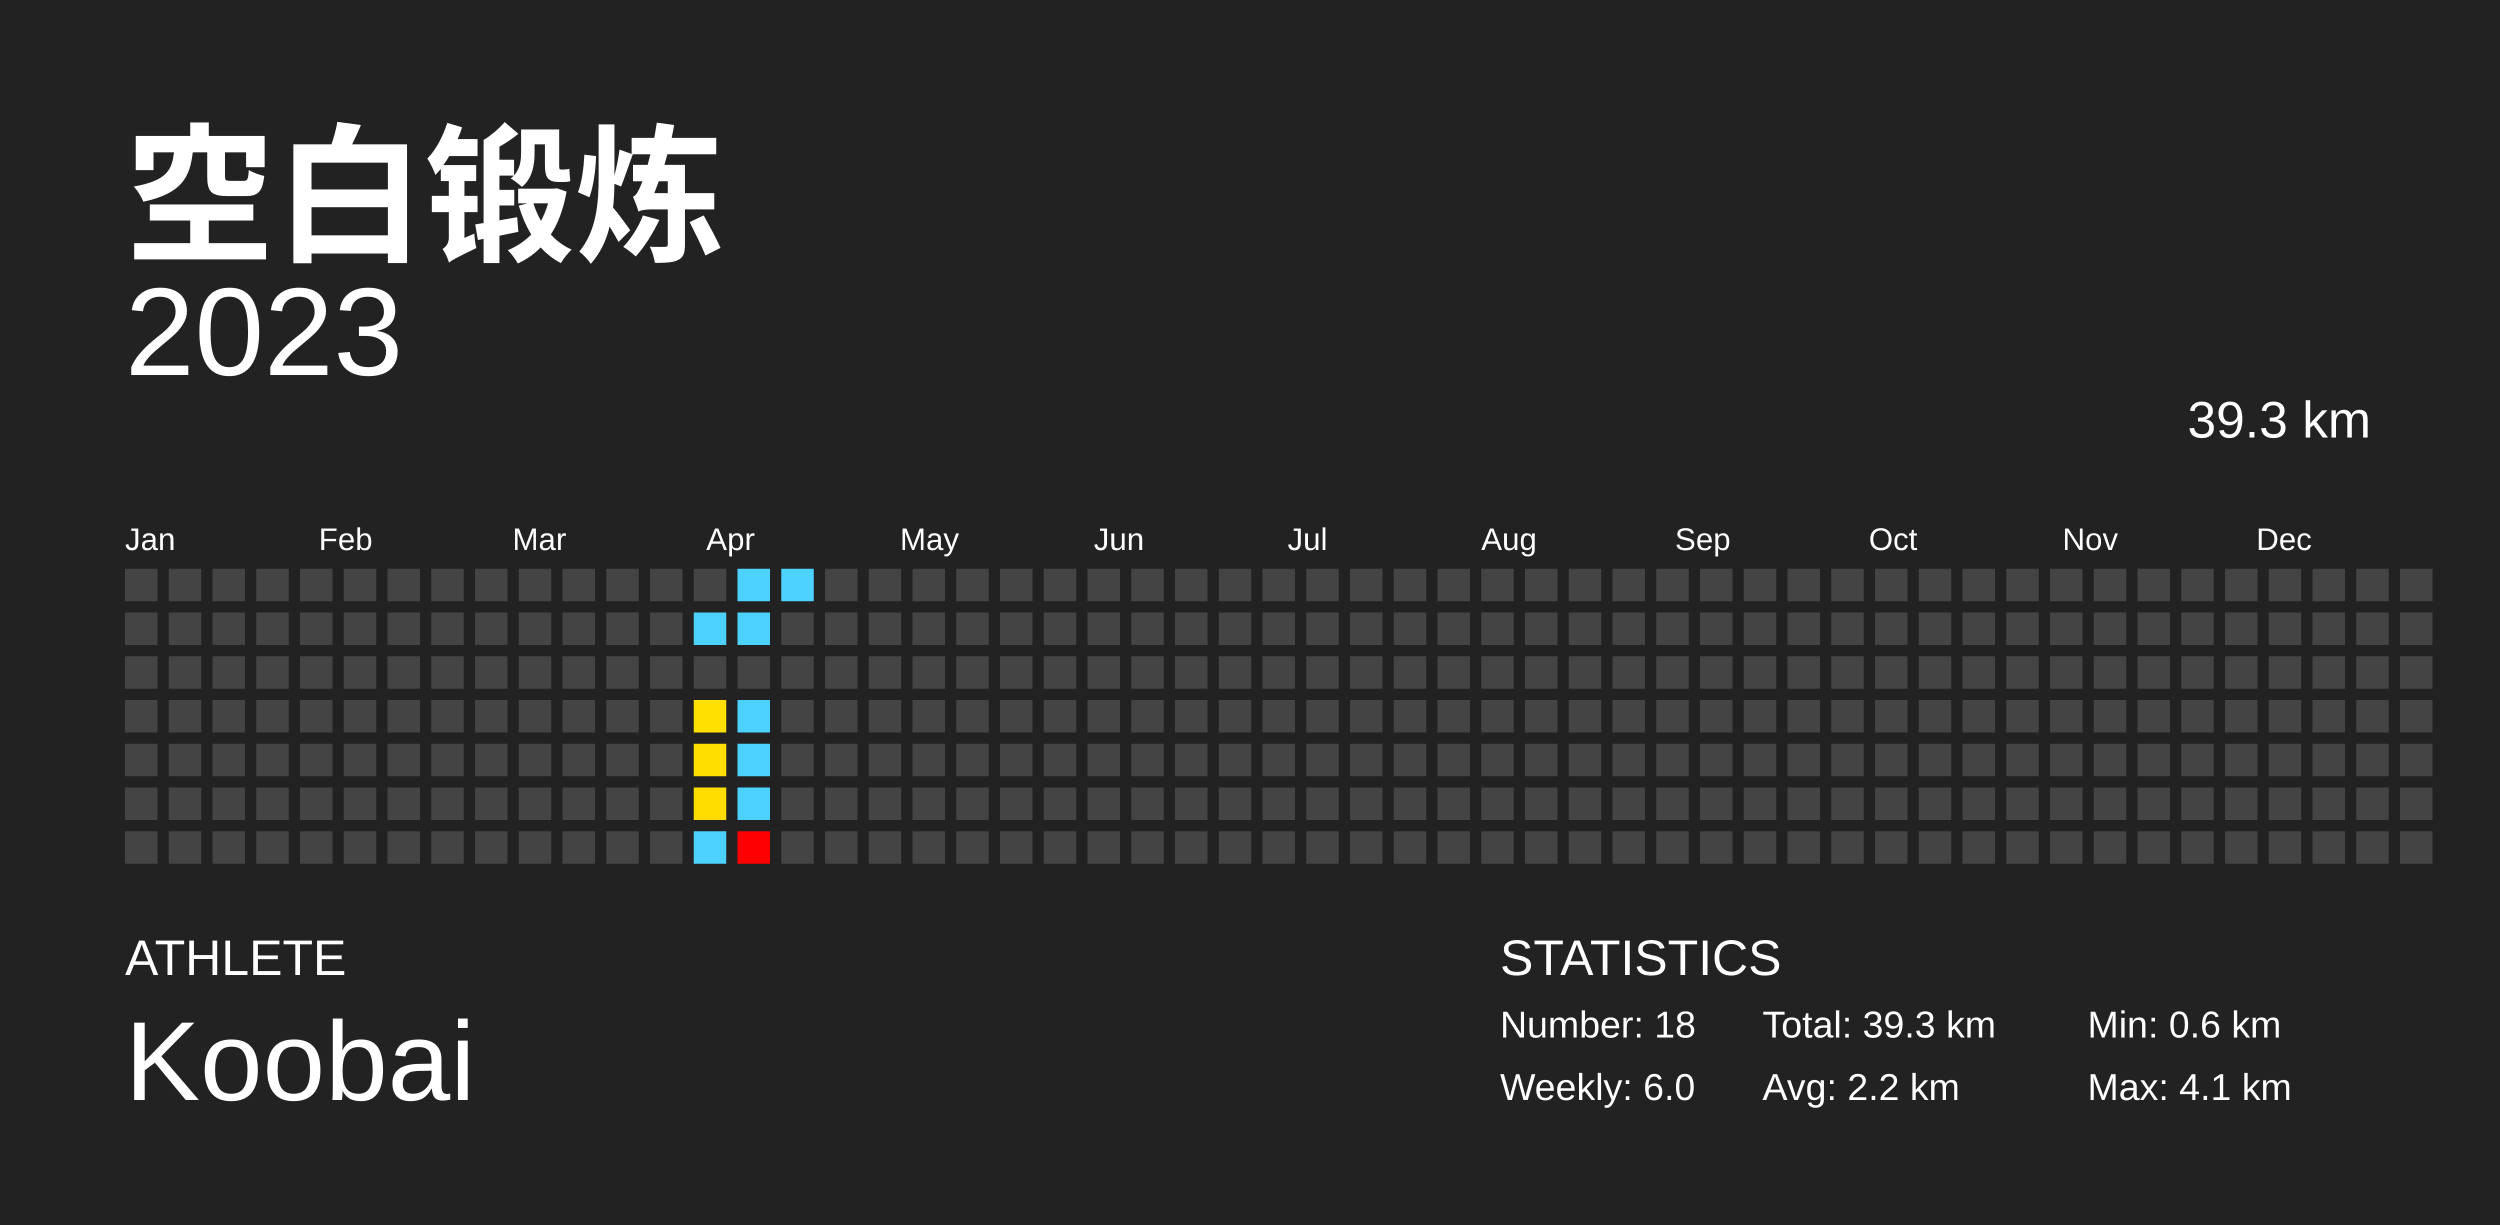
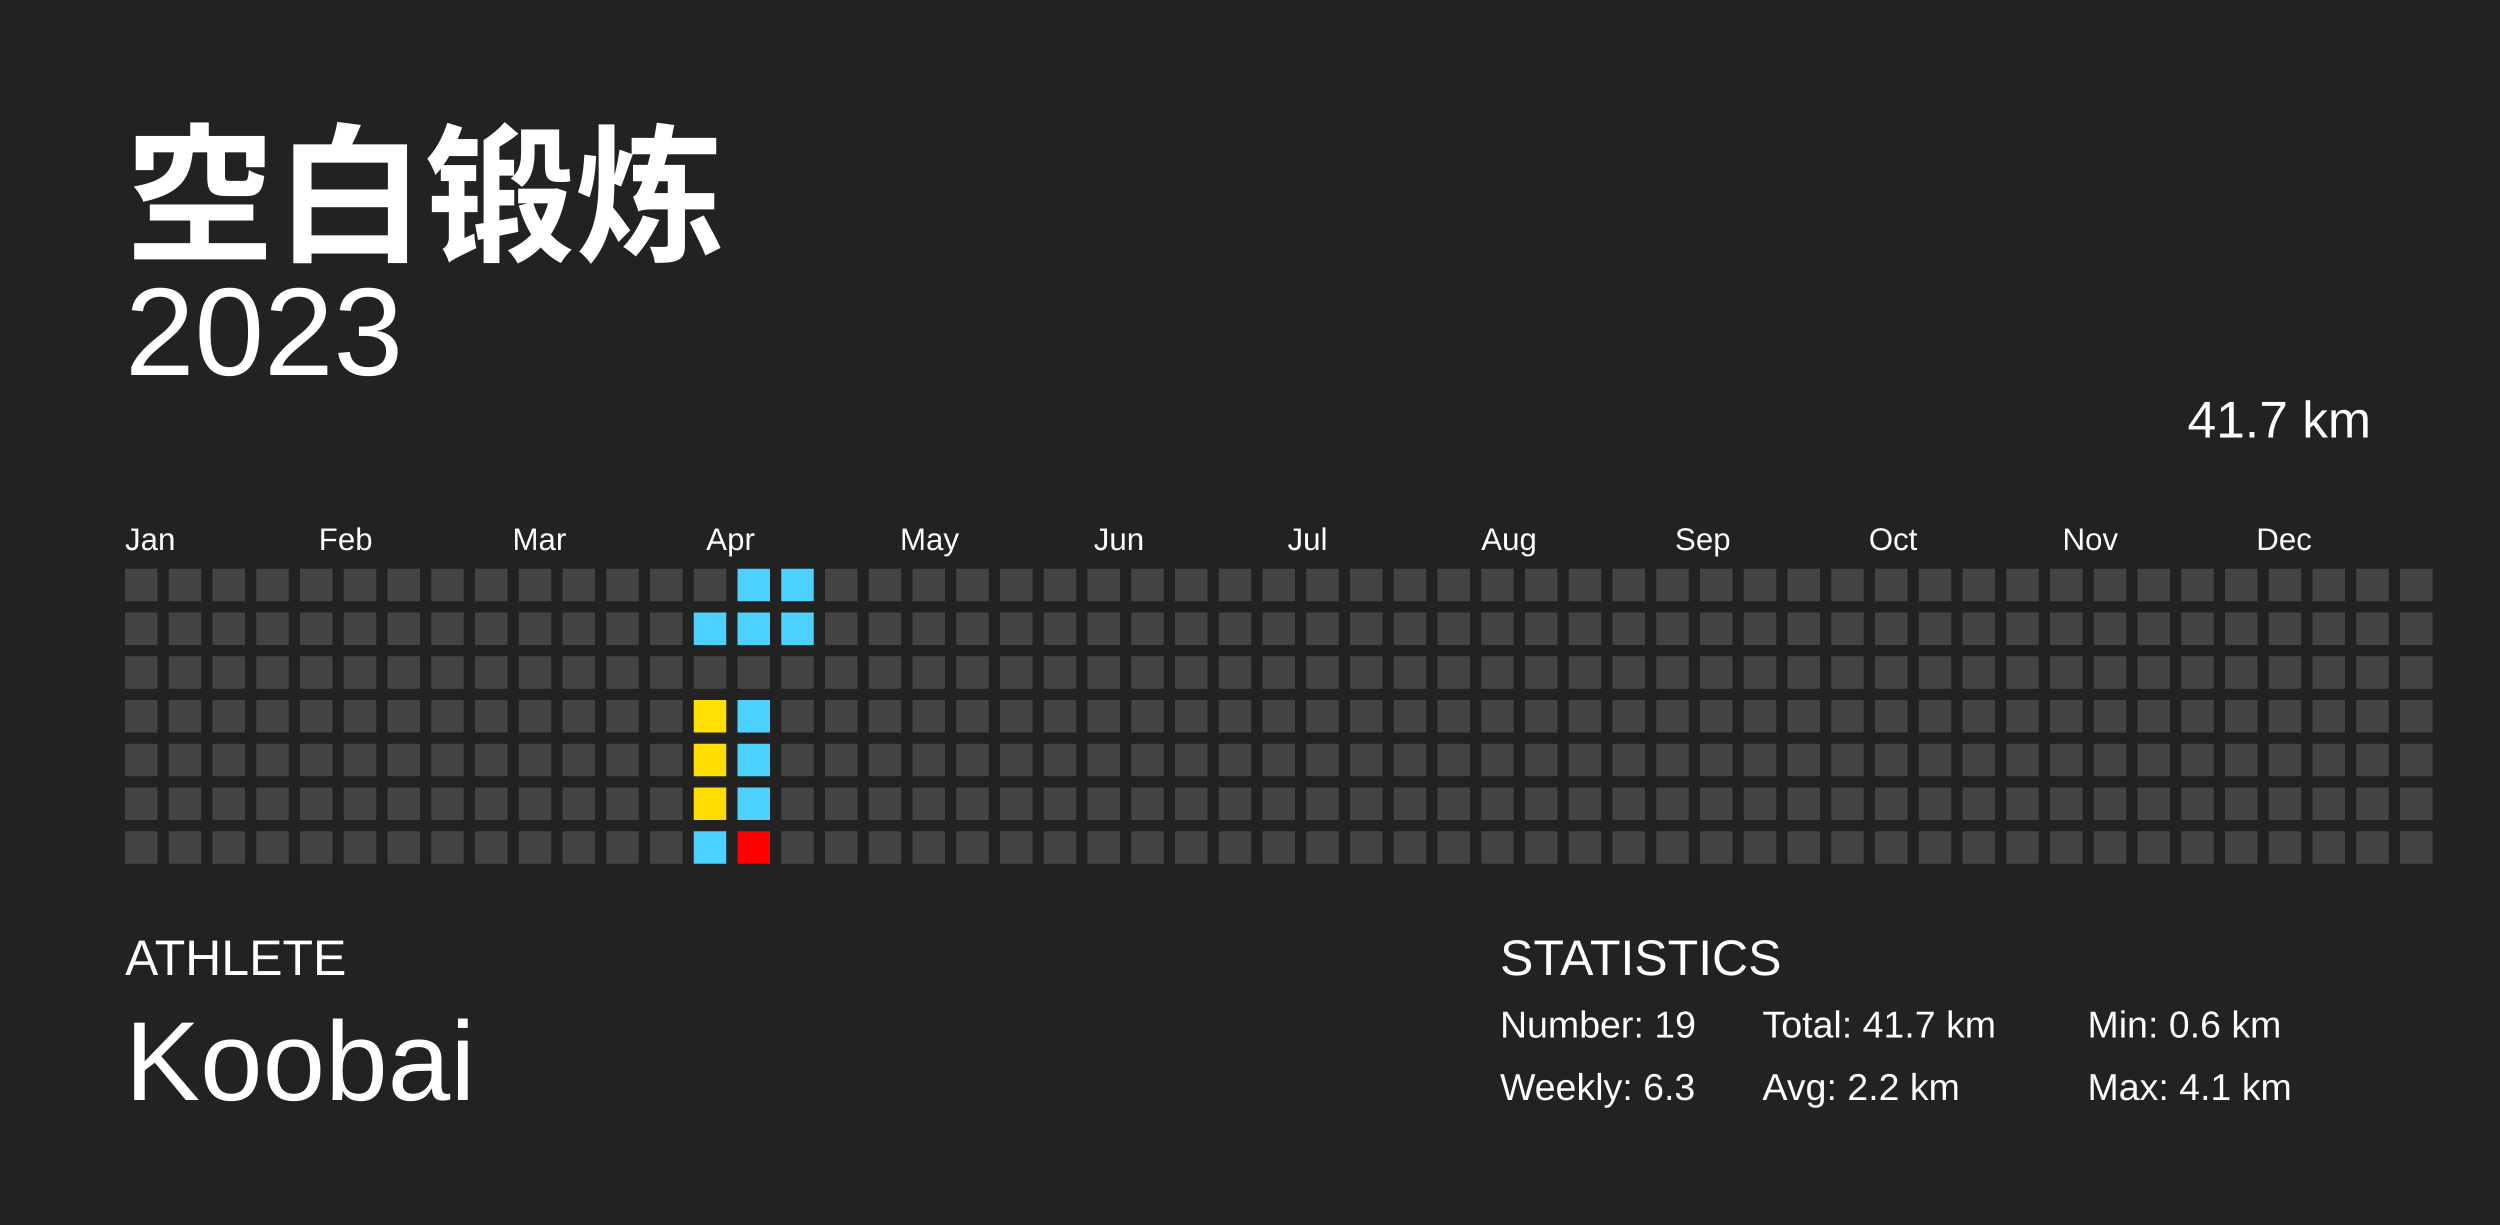
<svg xmlns="http://www.w3.org/2000/svg" baseProfile="full" height="98mm" version="1.1" viewBox="0,0,200,98" width="200mm">
  <defs />
  <rect fill="#222222" height="98" width="200" x="0" y="0" />
  <text fill="#FFFFFF" style="font-size:12px; font-family:Arial; font-weight:bold;" x="10" y="20">空白锻炼</text>
  <text fill="#FFFFFF" style="font-size:4px; font-family:Arial" x="10" y="78">ATHLETE</text>
  <text fill="#FFFFFF" style="font-size:9px; font-family:Arial" x="10" y="88">Koobai</text>
  <text fill="#FFFFFF" style="font-size:4px; font-family:Arial" x="120" y="78">STATISTICS</text>
-   <text fill="#FFFFFF" style="font-size:3px; font-family:Arial" x="120" y="83">Number: 18</text>
-   <text fill="#FFFFFF" style="font-size:3px; font-family:Arial" x="120" y="88">Weekly: 6.0</text>
-   <text fill="#FFFFFF" style="font-size:3px; font-family:Arial" x="141" y="83">Total: 39.3 km</text>
+   <text fill="#FFFFFF" style="font-size:3px; font-family:Arial" x="120" y="83">Number: 19</text>
+   <text fill="#FFFFFF" style="font-size:3px; font-family:Arial" x="120" y="88">Weekly: 6.3</text>
+   <text fill="#FFFFFF" style="font-size:3px; font-family:Arial" x="141" y="83">Total: 41.7 km</text>
  <text fill="#FFFFFF" style="font-size:3px; font-family:Arial" x="141" y="88">Avg: 2.2 km</text>
  <text fill="#FFFFFF" style="font-size:3px; font-family:Arial" x="167" y="83">Min: 0.6 km</text>
  <text fill="#FFFFFF" style="font-size:3px; font-family:Arial" x="167" y="88">Max: 4.1 km</text>
  <text alignment-baseline="hanging" fill="#FFFFFF" style="font-size:10.0px; font-family:Arial;" x="10" y="30">2023</text>
-   <text alignment-baseline="hanging" fill="#FFFFFF" style="font-size:4.125px; font-family:Arial;" x="175" y="35">39.3 km</text>
+   <text alignment-baseline="hanging" fill="#FFFFFF" style="font-size:4.125px; font-family:Arial;" x="175" y="35">41.7 km</text>
  <text fill="#FFFFFF" style="font-size:2.5px; font-family:Arial" x="10.0" y="44">Jan</text>
  <text fill="#FFFFFF" style="font-size:2.5px; font-family:Arial" x="25.5" y="44">Feb</text>
  <text fill="#FFFFFF" style="font-size:2.5px; font-family:Arial" x="41.0" y="44">Mar</text>
  <text fill="#FFFFFF" style="font-size:2.5px; font-family:Arial" x="56.5" y="44">Apr</text>
  <text fill="#FFFFFF" style="font-size:2.5px; font-family:Arial" x="72.0" y="44">May</text>
  <text fill="#FFFFFF" style="font-size:2.5px; font-family:Arial" x="87.5" y="44">Jun</text>
  <text fill="#FFFFFF" style="font-size:2.5px; font-family:Arial" x="103.0" y="44">Jul</text>
  <text fill="#FFFFFF" style="font-size:2.5px; font-family:Arial" x="118.5" y="44">Aug</text>
  <text fill="#FFFFFF" style="font-size:2.5px; font-family:Arial" x="134.0" y="44">Sep</text>
  <text fill="#FFFFFF" style="font-size:2.5px; font-family:Arial" x="149.5" y="44">Oct</text>
  <text fill="#FFFFFF" style="font-size:2.5px; font-family:Arial" x="165.0" y="44">Nov</text>
  <text fill="#FFFFFF" style="font-size:2.5px; font-family:Arial" x="180.5" y="44">Dec</text>
  <rect fill="#444444" height="2.6" width="2.6" x="10.0" y="45.5" />
  <rect fill="#444444" height="2.6" width="2.6" x="10.0" y="49.0" />
  <rect fill="#444444" height="2.6" width="2.6" x="10.0" y="52.5" />
  <rect fill="#444444" height="2.6" width="2.6" x="10.0" y="56.0" />
  <rect fill="#444444" height="2.6" width="2.6" x="10.0" y="59.5" />
  <rect fill="#444444" height="2.6" width="2.6" x="10.0" y="63.0" />
  <rect fill="#444444" height="2.6" width="2.6" x="10.0" y="66.5" />
  <rect fill="#444444" height="2.6" width="2.6" x="13.5" y="45.5" />
  <rect fill="#444444" height="2.6" width="2.6" x="13.5" y="49.0" />
  <rect fill="#444444" height="2.6" width="2.6" x="13.5" y="52.5" />
  <rect fill="#444444" height="2.6" width="2.6" x="13.5" y="56.0" />
  <rect fill="#444444" height="2.6" width="2.6" x="13.5" y="59.5" />
  <rect fill="#444444" height="2.6" width="2.6" x="13.5" y="63.0" />
  <rect fill="#444444" height="2.6" width="2.6" x="13.5" y="66.5" />
  <rect fill="#444444" height="2.6" width="2.6" x="17.0" y="45.5" />
  <rect fill="#444444" height="2.6" width="2.6" x="17.0" y="49.0" />
  <rect fill="#444444" height="2.6" width="2.6" x="17.0" y="52.5" />
  <rect fill="#444444" height="2.6" width="2.6" x="17.0" y="56.0" />
  <rect fill="#444444" height="2.6" width="2.6" x="17.0" y="59.5" />
  <rect fill="#444444" height="2.6" width="2.6" x="17.0" y="63.0" />
  <rect fill="#444444" height="2.6" width="2.6" x="17.0" y="66.5" />
  <rect fill="#444444" height="2.6" width="2.6" x="20.5" y="45.5" />
  <rect fill="#444444" height="2.6" width="2.6" x="20.5" y="49.0" />
  <rect fill="#444444" height="2.6" width="2.6" x="20.5" y="52.5" />
  <rect fill="#444444" height="2.6" width="2.6" x="20.5" y="56.0" />
  <rect fill="#444444" height="2.6" width="2.6" x="20.5" y="59.5" />
  <rect fill="#444444" height="2.6" width="2.6" x="20.5" y="63.0" />
  <rect fill="#444444" height="2.6" width="2.6" x="20.5" y="66.5" />
  <rect fill="#444444" height="2.6" width="2.6" x="24.0" y="45.5" />
  <rect fill="#444444" height="2.6" width="2.6" x="24.0" y="49.0" />
  <rect fill="#444444" height="2.6" width="2.6" x="24.0" y="52.5" />
  <rect fill="#444444" height="2.6" width="2.6" x="24.0" y="56.0" />
  <rect fill="#444444" height="2.6" width="2.6" x="24.0" y="59.5" />
  <rect fill="#444444" height="2.6" width="2.6" x="24.0" y="63.0" />
  <rect fill="#444444" height="2.6" width="2.6" x="24.0" y="66.5" />
  <rect fill="#444444" height="2.6" width="2.6" x="27.5" y="45.5" />
  <rect fill="#444444" height="2.6" width="2.6" x="27.5" y="49.0" />
  <rect fill="#444444" height="2.6" width="2.6" x="27.5" y="52.5" />
  <rect fill="#444444" height="2.6" width="2.6" x="27.5" y="56.0" />
  <rect fill="#444444" height="2.6" width="2.6" x="27.5" y="59.5" />
  <rect fill="#444444" height="2.6" width="2.6" x="27.5" y="63.0" />
  <rect fill="#444444" height="2.6" width="2.6" x="27.5" y="66.5" />
  <rect fill="#444444" height="2.6" width="2.6" x="31.0" y="45.5" />
  <rect fill="#444444" height="2.6" width="2.6" x="31.0" y="49.0" />
  <rect fill="#444444" height="2.6" width="2.6" x="31.0" y="52.5" />
  <rect fill="#444444" height="2.6" width="2.6" x="31.0" y="56.0" />
  <rect fill="#444444" height="2.6" width="2.6" x="31.0" y="59.5" />
  <rect fill="#444444" height="2.6" width="2.6" x="31.0" y="63.0" />
  <rect fill="#444444" height="2.6" width="2.6" x="31.0" y="66.5" />
  <rect fill="#444444" height="2.6" width="2.6" x="34.5" y="45.5" />
  <rect fill="#444444" height="2.6" width="2.6" x="34.5" y="49.0" />
  <rect fill="#444444" height="2.6" width="2.6" x="34.5" y="52.5" />
  <rect fill="#444444" height="2.6" width="2.6" x="34.5" y="56.0" />
  <rect fill="#444444" height="2.6" width="2.6" x="34.5" y="59.5" />
  <rect fill="#444444" height="2.6" width="2.6" x="34.5" y="63.0" />
  <rect fill="#444444" height="2.6" width="2.6" x="34.5" y="66.5" />
  <rect fill="#444444" height="2.6" width="2.6" x="38.0" y="45.5" />
  <rect fill="#444444" height="2.6" width="2.6" x="38.0" y="49.0" />
  <rect fill="#444444" height="2.6" width="2.6" x="38.0" y="52.5" />
  <rect fill="#444444" height="2.6" width="2.6" x="38.0" y="56.0" />
  <rect fill="#444444" height="2.6" width="2.6" x="38.0" y="59.5" />
  <rect fill="#444444" height="2.6" width="2.6" x="38.0" y="63.0" />
  <rect fill="#444444" height="2.6" width="2.6" x="38.0" y="66.5" />
  <rect fill="#444444" height="2.6" width="2.6" x="41.5" y="45.5" />
  <rect fill="#444444" height="2.6" width="2.6" x="41.5" y="49.0" />
  <rect fill="#444444" height="2.6" width="2.6" x="41.5" y="52.5" />
  <rect fill="#444444" height="2.6" width="2.6" x="41.5" y="56.0" />
  <rect fill="#444444" height="2.6" width="2.6" x="41.5" y="59.5" />
  <rect fill="#444444" height="2.6" width="2.6" x="41.5" y="63.0" />
  <rect fill="#444444" height="2.6" width="2.6" x="41.5" y="66.5" />
  <rect fill="#444444" height="2.6" width="2.6" x="45.0" y="45.5" />
  <rect fill="#444444" height="2.6" width="2.6" x="45.0" y="49.0" />
  <rect fill="#444444" height="2.6" width="2.6" x="45.0" y="52.5" />
  <rect fill="#444444" height="2.6" width="2.6" x="45.0" y="56.0" />
  <rect fill="#444444" height="2.6" width="2.6" x="45.0" y="59.5" />
  <rect fill="#444444" height="2.6" width="2.6" x="45.0" y="63.0" />
  <rect fill="#444444" height="2.6" width="2.6" x="45.0" y="66.5" />
  <rect fill="#444444" height="2.6" width="2.6" x="48.5" y="45.5" />
  <rect fill="#444444" height="2.6" width="2.6" x="48.5" y="49.0" />
  <rect fill="#444444" height="2.6" width="2.6" x="48.5" y="52.5" />
  <rect fill="#444444" height="2.6" width="2.6" x="48.5" y="56.0" />
  <rect fill="#444444" height="2.6" width="2.6" x="48.5" y="59.5" />
  <rect fill="#444444" height="2.6" width="2.6" x="48.5" y="63.0" />
  <rect fill="#444444" height="2.6" width="2.6" x="48.5" y="66.5" />
  <rect fill="#444444" height="2.6" width="2.6" x="52.0" y="45.5" />
  <rect fill="#444444" height="2.6" width="2.6" x="52.0" y="49.0" />
  <rect fill="#444444" height="2.6" width="2.6" x="52.0" y="52.5" />
  <rect fill="#444444" height="2.6" width="2.6" x="52.0" y="56.0" />
  <rect fill="#444444" height="2.6" width="2.6" x="52.0" y="59.5" />
  <rect fill="#444444" height="2.6" width="2.6" x="52.0" y="63.0" />
  <rect fill="#444444" height="2.6" width="2.6" x="52.0" y="66.5" />
  <rect fill="#444444" height="2.6" width="2.6" x="55.5" y="45.5" />
  <rect fill="#4dd2ff" height="2.6" width="2.6" x="55.5" y="49.0" />
  <rect fill="#444444" height="2.6" width="2.6" x="55.5" y="52.5" />
  <rect fill="#ffe000" height="2.6" width="2.6" x="55.5" y="56.0" />
  <rect fill="#ffde00" height="2.6" width="2.6" x="55.5" y="59.5" />
  <rect fill="#ffdd00" height="2.6" width="2.6" x="55.5" y="63.0" />
  <rect fill="#4dd2ff" height="2.6" width="2.6" x="55.5" y="66.5" />
  <rect fill="#4dd2ff" height="2.6" width="2.6" x="59.0" y="45.5" />
  <rect fill="#4dd2ff" height="2.6" width="2.6" x="59.0" y="49.0" />
  <rect fill="#444444" height="2.6" width="2.6" x="59.0" y="52.5" />
  <rect fill="#4dd2ff" height="2.6" width="2.6" x="59.0" y="56.0" />
  <rect fill="#4dd2ff" height="2.6" width="2.6" x="59.0" y="59.5" />
  <rect fill="#4dd2ff" height="2.6" width="2.6" x="59.0" y="63.0" />
  <rect fill="red" height="2.6" width="2.6" x="59.0" y="66.5" />
  <rect fill="#4dd2ff" height="2.6" width="2.6" x="62.5" y="45.5" />
-   <rect fill="#444444" height="2.6" width="2.6" x="62.5" y="49.0" />
+   <rect fill="#4dd2ff" height="2.6" width="2.6" x="62.5" y="49.0" />
  <rect fill="#444444" height="2.6" width="2.6" x="62.5" y="52.5" />
  <rect fill="#444444" height="2.6" width="2.6" x="62.5" y="56.0" />
  <rect fill="#444444" height="2.6" width="2.6" x="62.5" y="59.5" />
  <rect fill="#444444" height="2.6" width="2.6" x="62.5" y="63.0" />
  <rect fill="#444444" height="2.6" width="2.6" x="62.5" y="66.5" />
  <rect fill="#444444" height="2.6" width="2.6" x="66.0" y="45.5" />
  <rect fill="#444444" height="2.6" width="2.6" x="66.0" y="49.0" />
  <rect fill="#444444" height="2.6" width="2.6" x="66.0" y="52.5" />
  <rect fill="#444444" height="2.6" width="2.6" x="66.0" y="56.0" />
  <rect fill="#444444" height="2.6" width="2.6" x="66.0" y="59.5" />
  <rect fill="#444444" height="2.6" width="2.6" x="66.0" y="63.0" />
  <rect fill="#444444" height="2.6" width="2.6" x="66.0" y="66.5" />
  <rect fill="#444444" height="2.6" width="2.6" x="69.5" y="45.5" />
  <rect fill="#444444" height="2.6" width="2.6" x="69.5" y="49.0" />
  <rect fill="#444444" height="2.6" width="2.6" x="69.5" y="52.5" />
  <rect fill="#444444" height="2.6" width="2.6" x="69.5" y="56.0" />
  <rect fill="#444444" height="2.6" width="2.6" x="69.5" y="59.5" />
  <rect fill="#444444" height="2.6" width="2.6" x="69.5" y="63.0" />
  <rect fill="#444444" height="2.6" width="2.6" x="69.5" y="66.5" />
  <rect fill="#444444" height="2.6" width="2.6" x="73.0" y="45.5" />
  <rect fill="#444444" height="2.6" width="2.6" x="73.0" y="49.0" />
  <rect fill="#444444" height="2.6" width="2.6" x="73.0" y="52.5" />
  <rect fill="#444444" height="2.6" width="2.6" x="73.0" y="56.0" />
  <rect fill="#444444" height="2.6" width="2.6" x="73.0" y="59.5" />
  <rect fill="#444444" height="2.6" width="2.6" x="73.0" y="63.0" />
  <rect fill="#444444" height="2.6" width="2.6" x="73.0" y="66.5" />
  <rect fill="#444444" height="2.6" width="2.6" x="76.5" y="45.5" />
  <rect fill="#444444" height="2.6" width="2.6" x="76.5" y="49.0" />
  <rect fill="#444444" height="2.6" width="2.6" x="76.5" y="52.5" />
  <rect fill="#444444" height="2.6" width="2.6" x="76.5" y="56.0" />
  <rect fill="#444444" height="2.6" width="2.6" x="76.5" y="59.5" />
  <rect fill="#444444" height="2.6" width="2.6" x="76.5" y="63.0" />
  <rect fill="#444444" height="2.6" width="2.6" x="76.5" y="66.5" />
  <rect fill="#444444" height="2.6" width="2.6" x="80.0" y="45.5" />
  <rect fill="#444444" height="2.6" width="2.6" x="80.0" y="49.0" />
  <rect fill="#444444" height="2.6" width="2.6" x="80.0" y="52.5" />
  <rect fill="#444444" height="2.6" width="2.6" x="80.0" y="56.0" />
  <rect fill="#444444" height="2.6" width="2.6" x="80.0" y="59.5" />
  <rect fill="#444444" height="2.6" width="2.6" x="80.0" y="63.0" />
  <rect fill="#444444" height="2.6" width="2.6" x="80.0" y="66.5" />
  <rect fill="#444444" height="2.6" width="2.6" x="83.5" y="45.5" />
  <rect fill="#444444" height="2.6" width="2.6" x="83.5" y="49.0" />
  <rect fill="#444444" height="2.6" width="2.6" x="83.5" y="52.5" />
  <rect fill="#444444" height="2.6" width="2.6" x="83.5" y="56.0" />
  <rect fill="#444444" height="2.6" width="2.6" x="83.5" y="59.5" />
  <rect fill="#444444" height="2.6" width="2.6" x="83.5" y="63.0" />
  <rect fill="#444444" height="2.6" width="2.6" x="83.5" y="66.5" />
  <rect fill="#444444" height="2.6" width="2.6" x="87.0" y="45.5" />
  <rect fill="#444444" height="2.6" width="2.6" x="87.0" y="49.0" />
  <rect fill="#444444" height="2.6" width="2.6" x="87.0" y="52.5" />
  <rect fill="#444444" height="2.6" width="2.6" x="87.0" y="56.0" />
  <rect fill="#444444" height="2.6" width="2.6" x="87.0" y="59.5" />
  <rect fill="#444444" height="2.6" width="2.6" x="87.0" y="63.0" />
  <rect fill="#444444" height="2.6" width="2.6" x="87.0" y="66.5" />
  <rect fill="#444444" height="2.6" width="2.6" x="90.5" y="45.5" />
  <rect fill="#444444" height="2.6" width="2.6" x="90.5" y="49.0" />
  <rect fill="#444444" height="2.6" width="2.6" x="90.5" y="52.5" />
  <rect fill="#444444" height="2.6" width="2.6" x="90.5" y="56.0" />
  <rect fill="#444444" height="2.6" width="2.6" x="90.5" y="59.5" />
  <rect fill="#444444" height="2.6" width="2.6" x="90.5" y="63.0" />
  <rect fill="#444444" height="2.6" width="2.6" x="90.5" y="66.5" />
  <rect fill="#444444" height="2.6" width="2.6" x="94.0" y="45.5" />
  <rect fill="#444444" height="2.6" width="2.6" x="94.0" y="49.0" />
  <rect fill="#444444" height="2.6" width="2.6" x="94.0" y="52.5" />
  <rect fill="#444444" height="2.6" width="2.6" x="94.0" y="56.0" />
  <rect fill="#444444" height="2.6" width="2.6" x="94.0" y="59.5" />
  <rect fill="#444444" height="2.6" width="2.6" x="94.0" y="63.0" />
  <rect fill="#444444" height="2.6" width="2.6" x="94.0" y="66.5" />
  <rect fill="#444444" height="2.6" width="2.6" x="97.5" y="45.5" />
  <rect fill="#444444" height="2.6" width="2.6" x="97.5" y="49.0" />
  <rect fill="#444444" height="2.6" width="2.6" x="97.5" y="52.5" />
  <rect fill="#444444" height="2.6" width="2.6" x="97.5" y="56.0" />
  <rect fill="#444444" height="2.6" width="2.6" x="97.5" y="59.5" />
  <rect fill="#444444" height="2.6" width="2.6" x="97.5" y="63.0" />
  <rect fill="#444444" height="2.6" width="2.6" x="97.5" y="66.5" />
  <rect fill="#444444" height="2.6" width="2.6" x="101.0" y="45.5" />
  <rect fill="#444444" height="2.6" width="2.6" x="101.0" y="49.0" />
  <rect fill="#444444" height="2.6" width="2.6" x="101.0" y="52.5" />
  <rect fill="#444444" height="2.6" width="2.6" x="101.0" y="56.0" />
  <rect fill="#444444" height="2.6" width="2.6" x="101.0" y="59.5" />
  <rect fill="#444444" height="2.6" width="2.6" x="101.0" y="63.0" />
  <rect fill="#444444" height="2.6" width="2.6" x="101.0" y="66.5" />
  <rect fill="#444444" height="2.6" width="2.6" x="104.5" y="45.5" />
  <rect fill="#444444" height="2.6" width="2.6" x="104.5" y="49.0" />
  <rect fill="#444444" height="2.6" width="2.6" x="104.5" y="52.5" />
  <rect fill="#444444" height="2.6" width="2.6" x="104.5" y="56.0" />
  <rect fill="#444444" height="2.6" width="2.6" x="104.5" y="59.5" />
  <rect fill="#444444" height="2.6" width="2.6" x="104.5" y="63.0" />
  <rect fill="#444444" height="2.6" width="2.6" x="104.5" y="66.5" />
  <rect fill="#444444" height="2.6" width="2.6" x="108.0" y="45.5" />
  <rect fill="#444444" height="2.6" width="2.6" x="108.0" y="49.0" />
  <rect fill="#444444" height="2.6" width="2.6" x="108.0" y="52.5" />
  <rect fill="#444444" height="2.6" width="2.6" x="108.0" y="56.0" />
  <rect fill="#444444" height="2.6" width="2.6" x="108.0" y="59.5" />
  <rect fill="#444444" height="2.6" width="2.6" x="108.0" y="63.0" />
  <rect fill="#444444" height="2.6" width="2.6" x="108.0" y="66.5" />
  <rect fill="#444444" height="2.6" width="2.6" x="111.5" y="45.5" />
  <rect fill="#444444" height="2.6" width="2.6" x="111.5" y="49.0" />
  <rect fill="#444444" height="2.6" width="2.6" x="111.5" y="52.5" />
  <rect fill="#444444" height="2.6" width="2.6" x="111.5" y="56.0" />
  <rect fill="#444444" height="2.6" width="2.6" x="111.5" y="59.5" />
  <rect fill="#444444" height="2.6" width="2.6" x="111.5" y="63.0" />
  <rect fill="#444444" height="2.6" width="2.6" x="111.5" y="66.5" />
  <rect fill="#444444" height="2.6" width="2.6" x="115.0" y="45.5" />
  <rect fill="#444444" height="2.6" width="2.6" x="115.0" y="49.0" />
  <rect fill="#444444" height="2.6" width="2.6" x="115.0" y="52.5" />
  <rect fill="#444444" height="2.6" width="2.6" x="115.0" y="56.0" />
  <rect fill="#444444" height="2.6" width="2.6" x="115.0" y="59.5" />
  <rect fill="#444444" height="2.6" width="2.6" x="115.0" y="63.0" />
  <rect fill="#444444" height="2.6" width="2.6" x="115.0" y="66.5" />
  <rect fill="#444444" height="2.6" width="2.6" x="118.5" y="45.5" />
  <rect fill="#444444" height="2.6" width="2.6" x="118.5" y="49.0" />
  <rect fill="#444444" height="2.6" width="2.6" x="118.5" y="52.5" />
  <rect fill="#444444" height="2.6" width="2.6" x="118.5" y="56.0" />
  <rect fill="#444444" height="2.6" width="2.6" x="118.5" y="59.5" />
  <rect fill="#444444" height="2.6" width="2.6" x="118.5" y="63.0" />
  <rect fill="#444444" height="2.6" width="2.6" x="118.5" y="66.5" />
  <rect fill="#444444" height="2.6" width="2.6" x="122.0" y="45.5" />
  <rect fill="#444444" height="2.6" width="2.6" x="122.0" y="49.0" />
  <rect fill="#444444" height="2.6" width="2.6" x="122.0" y="52.5" />
  <rect fill="#444444" height="2.6" width="2.6" x="122.0" y="56.0" />
  <rect fill="#444444" height="2.6" width="2.6" x="122.0" y="59.5" />
  <rect fill="#444444" height="2.6" width="2.6" x="122.0" y="63.0" />
  <rect fill="#444444" height="2.6" width="2.6" x="122.0" y="66.5" />
  <rect fill="#444444" height="2.6" width="2.6" x="125.5" y="45.5" />
  <rect fill="#444444" height="2.6" width="2.6" x="125.5" y="49.0" />
  <rect fill="#444444" height="2.6" width="2.6" x="125.5" y="52.5" />
  <rect fill="#444444" height="2.6" width="2.6" x="125.5" y="56.0" />
  <rect fill="#444444" height="2.6" width="2.6" x="125.5" y="59.5" />
  <rect fill="#444444" height="2.6" width="2.6" x="125.5" y="63.0" />
  <rect fill="#444444" height="2.6" width="2.6" x="125.5" y="66.5" />
  <rect fill="#444444" height="2.6" width="2.6" x="129.0" y="45.5" />
  <rect fill="#444444" height="2.6" width="2.6" x="129.0" y="49.0" />
  <rect fill="#444444" height="2.6" width="2.6" x="129.0" y="52.5" />
  <rect fill="#444444" height="2.6" width="2.6" x="129.0" y="56.0" />
  <rect fill="#444444" height="2.6" width="2.6" x="129.0" y="59.5" />
  <rect fill="#444444" height="2.6" width="2.6" x="129.0" y="63.0" />
  <rect fill="#444444" height="2.6" width="2.6" x="129.0" y="66.5" />
  <rect fill="#444444" height="2.6" width="2.6" x="132.5" y="45.5" />
  <rect fill="#444444" height="2.6" width="2.6" x="132.5" y="49.0" />
  <rect fill="#444444" height="2.6" width="2.6" x="132.5" y="52.5" />
  <rect fill="#444444" height="2.6" width="2.6" x="132.5" y="56.0" />
  <rect fill="#444444" height="2.6" width="2.6" x="132.5" y="59.5" />
  <rect fill="#444444" height="2.6" width="2.6" x="132.5" y="63.0" />
  <rect fill="#444444" height="2.6" width="2.6" x="132.5" y="66.5" />
  <rect fill="#444444" height="2.6" width="2.6" x="136.0" y="45.5" />
  <rect fill="#444444" height="2.6" width="2.6" x="136.0" y="49.0" />
  <rect fill="#444444" height="2.6" width="2.6" x="136.0" y="52.5" />
  <rect fill="#444444" height="2.6" width="2.6" x="136.0" y="56.0" />
  <rect fill="#444444" height="2.6" width="2.6" x="136.0" y="59.5" />
  <rect fill="#444444" height="2.6" width="2.6" x="136.0" y="63.0" />
  <rect fill="#444444" height="2.6" width="2.6" x="136.0" y="66.5" />
  <rect fill="#444444" height="2.6" width="2.6" x="139.5" y="45.5" />
  <rect fill="#444444" height="2.6" width="2.6" x="139.5" y="49.0" />
  <rect fill="#444444" height="2.6" width="2.6" x="139.5" y="52.5" />
  <rect fill="#444444" height="2.6" width="2.6" x="139.5" y="56.0" />
  <rect fill="#444444" height="2.6" width="2.6" x="139.5" y="59.5" />
  <rect fill="#444444" height="2.6" width="2.6" x="139.5" y="63.0" />
  <rect fill="#444444" height="2.6" width="2.6" x="139.5" y="66.5" />
  <rect fill="#444444" height="2.6" width="2.6" x="143.0" y="45.5" />
  <rect fill="#444444" height="2.6" width="2.6" x="143.0" y="49.0" />
  <rect fill="#444444" height="2.6" width="2.6" x="143.0" y="52.5" />
  <rect fill="#444444" height="2.6" width="2.6" x="143.0" y="56.0" />
  <rect fill="#444444" height="2.6" width="2.6" x="143.0" y="59.5" />
  <rect fill="#444444" height="2.6" width="2.6" x="143.0" y="63.0" />
  <rect fill="#444444" height="2.6" width="2.6" x="143.0" y="66.5" />
  <rect fill="#444444" height="2.6" width="2.6" x="146.5" y="45.5" />
  <rect fill="#444444" height="2.6" width="2.6" x="146.5" y="49.0" />
  <rect fill="#444444" height="2.6" width="2.6" x="146.5" y="52.5" />
  <rect fill="#444444" height="2.6" width="2.6" x="146.5" y="56.0" />
  <rect fill="#444444" height="2.6" width="2.6" x="146.5" y="59.5" />
  <rect fill="#444444" height="2.6" width="2.6" x="146.5" y="63.0" />
  <rect fill="#444444" height="2.6" width="2.6" x="146.5" y="66.5" />
  <rect fill="#444444" height="2.6" width="2.6" x="150.0" y="45.5" />
  <rect fill="#444444" height="2.6" width="2.6" x="150.0" y="49.0" />
  <rect fill="#444444" height="2.6" width="2.6" x="150.0" y="52.5" />
  <rect fill="#444444" height="2.6" width="2.6" x="150.0" y="56.0" />
  <rect fill="#444444" height="2.6" width="2.6" x="150.0" y="59.5" />
  <rect fill="#444444" height="2.6" width="2.6" x="150.0" y="63.0" />
  <rect fill="#444444" height="2.6" width="2.6" x="150.0" y="66.5" />
  <rect fill="#444444" height="2.6" width="2.6" x="153.5" y="45.5" />
  <rect fill="#444444" height="2.6" width="2.6" x="153.5" y="49.0" />
  <rect fill="#444444" height="2.6" width="2.6" x="153.5" y="52.5" />
  <rect fill="#444444" height="2.6" width="2.6" x="153.5" y="56.0" />
  <rect fill="#444444" height="2.6" width="2.6" x="153.5" y="59.5" />
  <rect fill="#444444" height="2.6" width="2.6" x="153.5" y="63.0" />
  <rect fill="#444444" height="2.6" width="2.6" x="153.5" y="66.5" />
  <rect fill="#444444" height="2.6" width="2.6" x="157.0" y="45.5" />
  <rect fill="#444444" height="2.6" width="2.6" x="157.0" y="49.0" />
  <rect fill="#444444" height="2.6" width="2.6" x="157.0" y="52.5" />
  <rect fill="#444444" height="2.6" width="2.6" x="157.0" y="56.0" />
  <rect fill="#444444" height="2.6" width="2.6" x="157.0" y="59.5" />
  <rect fill="#444444" height="2.6" width="2.6" x="157.0" y="63.0" />
  <rect fill="#444444" height="2.6" width="2.6" x="157.0" y="66.5" />
  <rect fill="#444444" height="2.6" width="2.6" x="160.5" y="45.5" />
  <rect fill="#444444" height="2.6" width="2.6" x="160.5" y="49.0" />
  <rect fill="#444444" height="2.6" width="2.6" x="160.5" y="52.5" />
  <rect fill="#444444" height="2.6" width="2.6" x="160.5" y="56.0" />
  <rect fill="#444444" height="2.6" width="2.6" x="160.5" y="59.5" />
  <rect fill="#444444" height="2.6" width="2.6" x="160.5" y="63.0" />
  <rect fill="#444444" height="2.6" width="2.6" x="160.5" y="66.5" />
  <rect fill="#444444" height="2.6" width="2.6" x="164.0" y="45.5" />
  <rect fill="#444444" height="2.6" width="2.6" x="164.0" y="49.0" />
  <rect fill="#444444" height="2.6" width="2.6" x="164.0" y="52.5" />
  <rect fill="#444444" height="2.6" width="2.6" x="164.0" y="56.0" />
  <rect fill="#444444" height="2.6" width="2.6" x="164.0" y="59.5" />
  <rect fill="#444444" height="2.6" width="2.6" x="164.0" y="63.0" />
  <rect fill="#444444" height="2.6" width="2.6" x="164.0" y="66.5" />
  <rect fill="#444444" height="2.6" width="2.6" x="167.5" y="45.5" />
  <rect fill="#444444" height="2.6" width="2.6" x="167.5" y="49.0" />
  <rect fill="#444444" height="2.6" width="2.6" x="167.5" y="52.5" />
  <rect fill="#444444" height="2.6" width="2.6" x="167.5" y="56.0" />
  <rect fill="#444444" height="2.6" width="2.6" x="167.5" y="59.5" />
  <rect fill="#444444" height="2.6" width="2.6" x="167.5" y="63.0" />
  <rect fill="#444444" height="2.6" width="2.6" x="167.5" y="66.5" />
  <rect fill="#444444" height="2.6" width="2.6" x="171.0" y="45.5" />
  <rect fill="#444444" height="2.6" width="2.6" x="171.0" y="49.0" />
  <rect fill="#444444" height="2.6" width="2.6" x="171.0" y="52.5" />
  <rect fill="#444444" height="2.6" width="2.6" x="171.0" y="56.0" />
  <rect fill="#444444" height="2.6" width="2.6" x="171.0" y="59.5" />
  <rect fill="#444444" height="2.6" width="2.6" x="171.0" y="63.0" />
  <rect fill="#444444" height="2.6" width="2.6" x="171.0" y="66.5" />
  <rect fill="#444444" height="2.6" width="2.6" x="174.5" y="45.5" />
  <rect fill="#444444" height="2.6" width="2.6" x="174.5" y="49.0" />
  <rect fill="#444444" height="2.6" width="2.6" x="174.5" y="52.5" />
  <rect fill="#444444" height="2.6" width="2.6" x="174.5" y="56.0" />
  <rect fill="#444444" height="2.6" width="2.6" x="174.5" y="59.5" />
  <rect fill="#444444" height="2.6" width="2.6" x="174.5" y="63.0" />
  <rect fill="#444444" height="2.6" width="2.6" x="174.5" y="66.5" />
  <rect fill="#444444" height="2.6" width="2.6" x="178.0" y="45.5" />
  <rect fill="#444444" height="2.6" width="2.6" x="178.0" y="49.0" />
  <rect fill="#444444" height="2.6" width="2.6" x="178.0" y="52.5" />
  <rect fill="#444444" height="2.6" width="2.6" x="178.0" y="56.0" />
  <rect fill="#444444" height="2.6" width="2.6" x="178.0" y="59.5" />
  <rect fill="#444444" height="2.6" width="2.6" x="178.0" y="63.0" />
  <rect fill="#444444" height="2.6" width="2.6" x="178.0" y="66.5" />
  <rect fill="#444444" height="2.6" width="2.6" x="181.5" y="45.5" />
  <rect fill="#444444" height="2.6" width="2.6" x="181.5" y="49.0" />
  <rect fill="#444444" height="2.6" width="2.6" x="181.5" y="52.5" />
  <rect fill="#444444" height="2.6" width="2.6" x="181.5" y="56.0" />
  <rect fill="#444444" height="2.6" width="2.6" x="181.5" y="59.5" />
  <rect fill="#444444" height="2.6" width="2.6" x="181.5" y="63.0" />
  <rect fill="#444444" height="2.6" width="2.6" x="181.5" y="66.5" />
  <rect fill="#444444" height="2.6" width="2.6" x="185.0" y="45.5" />
  <rect fill="#444444" height="2.6" width="2.6" x="185.0" y="49.0" />
  <rect fill="#444444" height="2.6" width="2.6" x="185.0" y="52.5" />
  <rect fill="#444444" height="2.6" width="2.6" x="185.0" y="56.0" />
  <rect fill="#444444" height="2.6" width="2.6" x="185.0" y="59.5" />
  <rect fill="#444444" height="2.6" width="2.6" x="185.0" y="63.0" />
  <rect fill="#444444" height="2.6" width="2.6" x="185.0" y="66.5" />
  <rect fill="#444444" height="2.6" width="2.6" x="188.5" y="45.5" />
  <rect fill="#444444" height="2.6" width="2.6" x="188.5" y="49.0" />
  <rect fill="#444444" height="2.6" width="2.6" x="188.5" y="52.5" />
  <rect fill="#444444" height="2.6" width="2.6" x="188.5" y="56.0" />
  <rect fill="#444444" height="2.6" width="2.6" x="188.5" y="59.5" />
  <rect fill="#444444" height="2.6" width="2.6" x="188.5" y="63.0" />
  <rect fill="#444444" height="2.6" width="2.6" x="188.5" y="66.5" />
  <rect fill="#444444" height="2.6" width="2.6" x="192.0" y="45.5" />
  <rect fill="#444444" height="2.6" width="2.6" x="192.0" y="49.0" />
  <rect fill="#444444" height="2.6" width="2.6" x="192.0" y="52.5" />
  <rect fill="#444444" height="2.6" width="2.6" x="192.0" y="56.0" />
  <rect fill="#444444" height="2.6" width="2.6" x="192.0" y="59.5" />
  <rect fill="#444444" height="2.6" width="2.6" x="192.0" y="63.0" />
  <rect fill="#444444" height="2.6" width="2.6" x="192.0" y="66.5" />
</svg>
